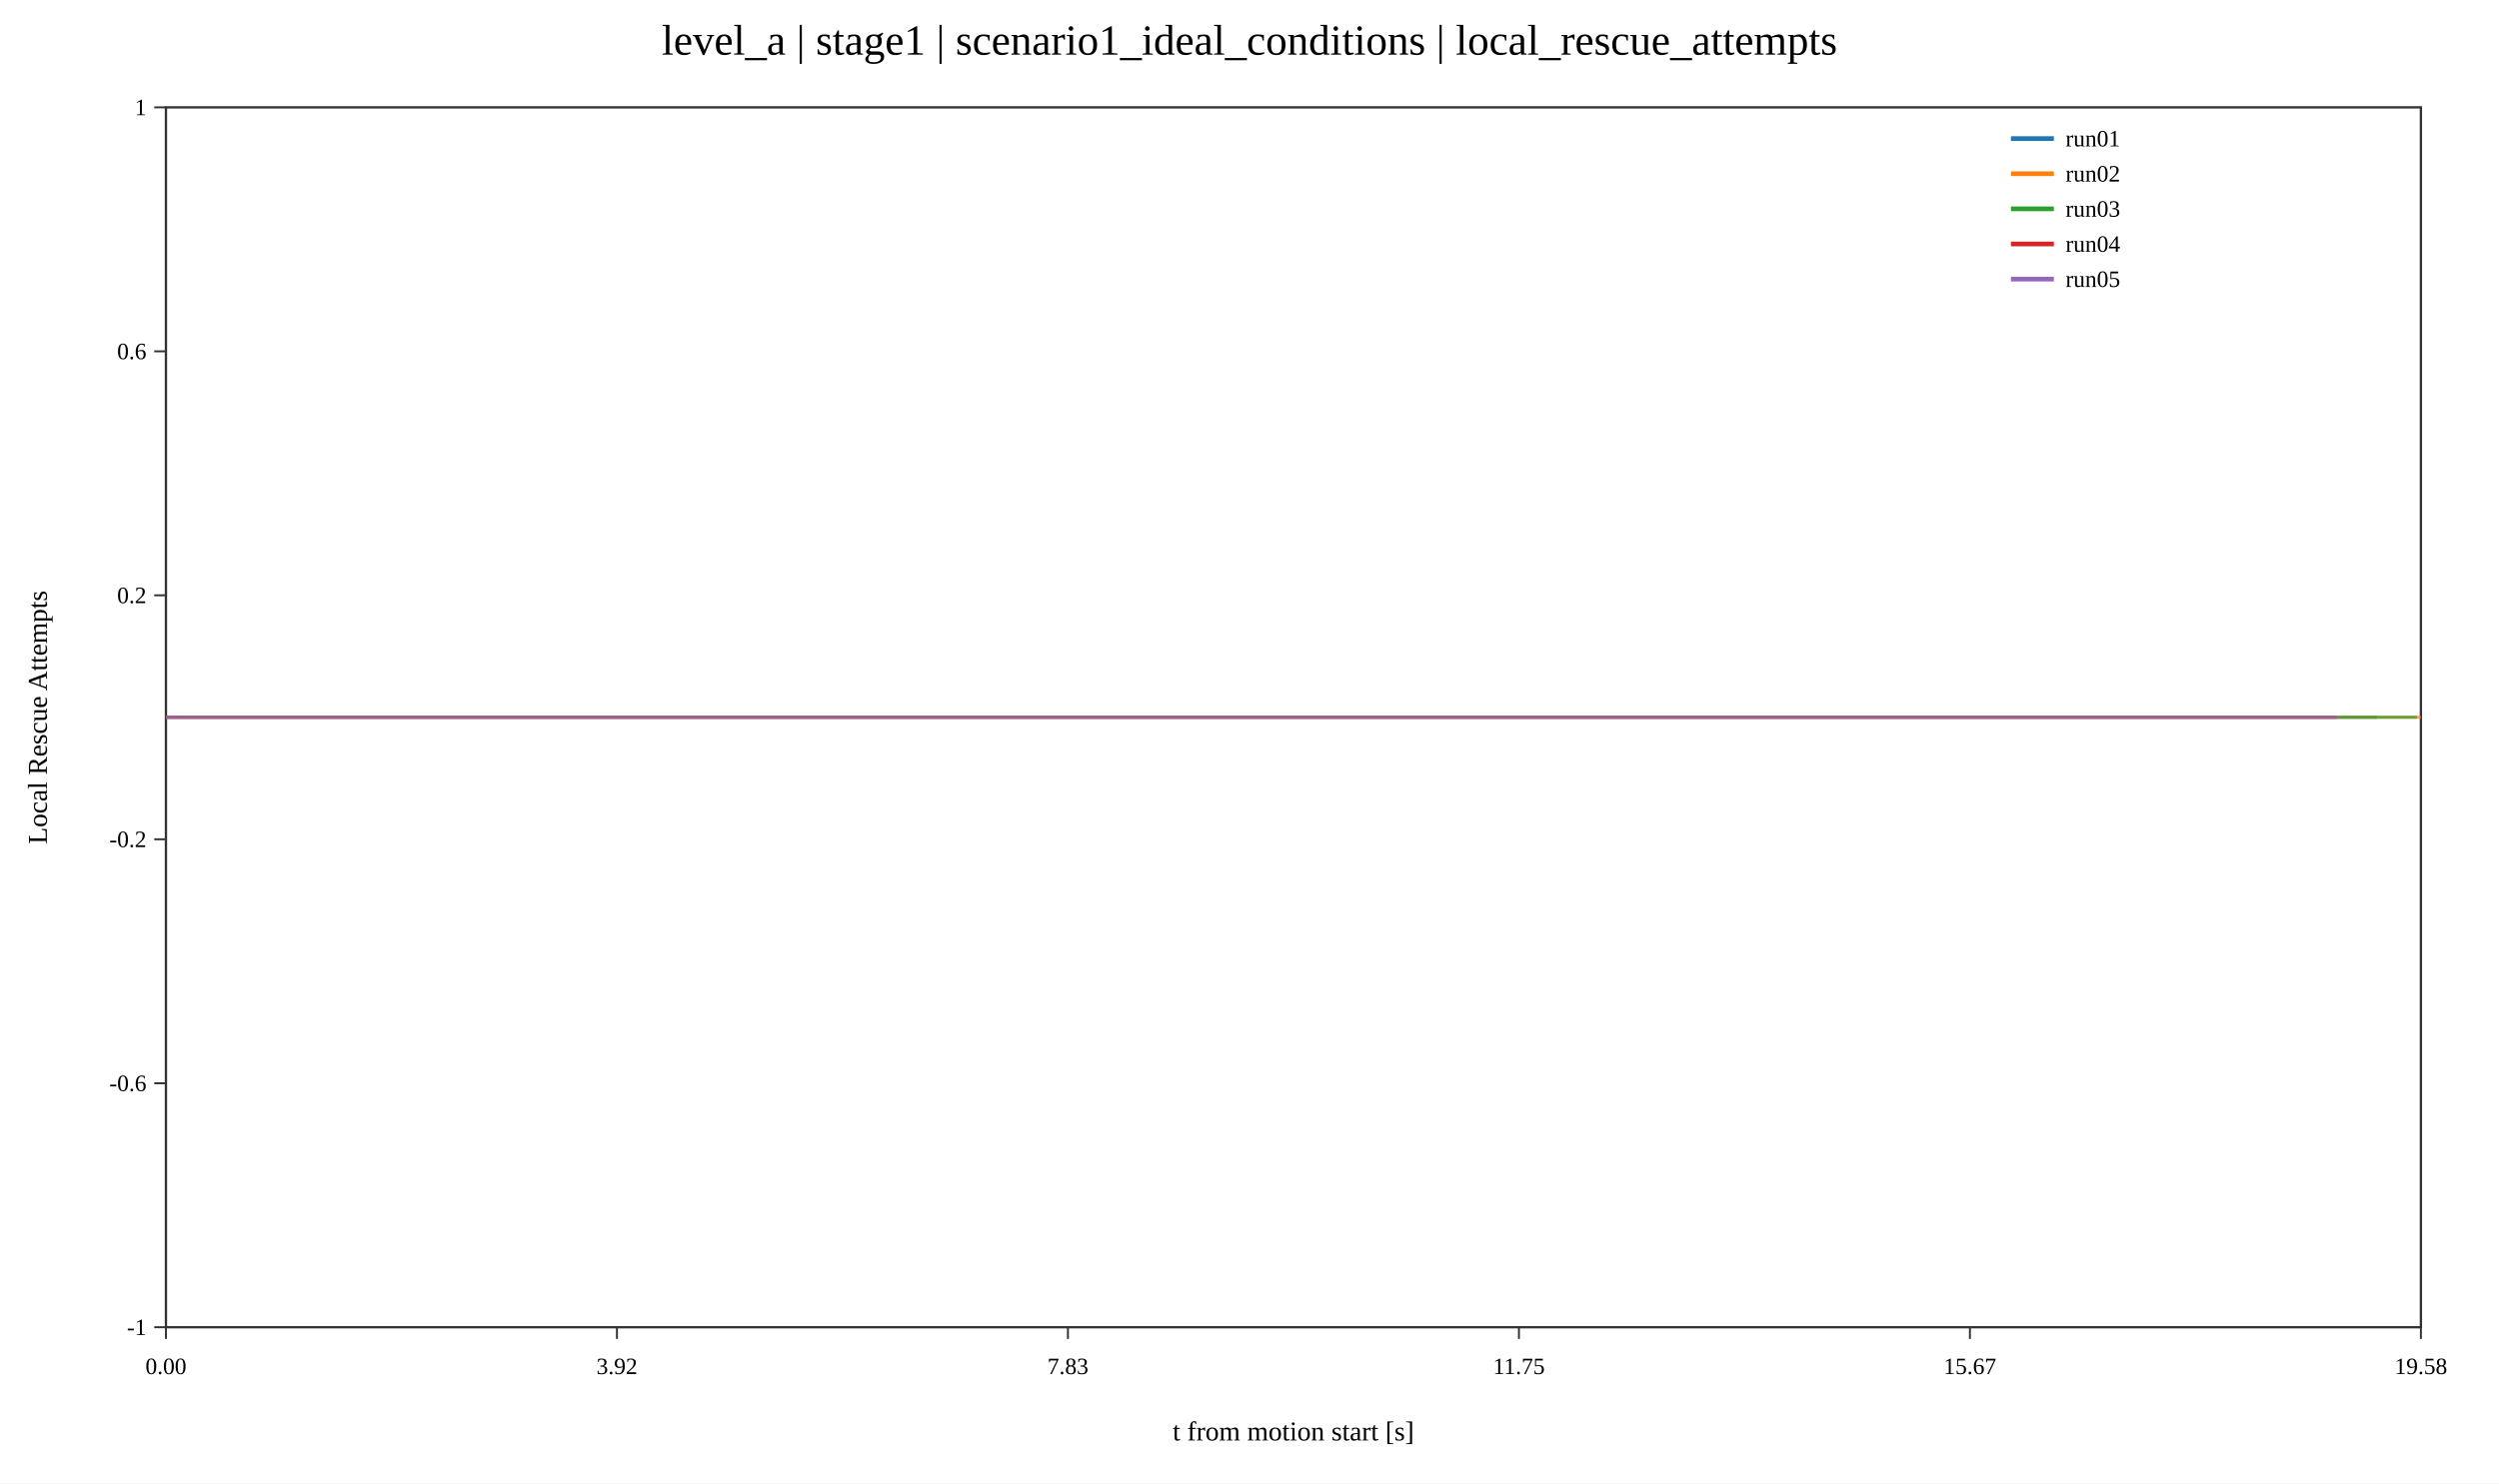
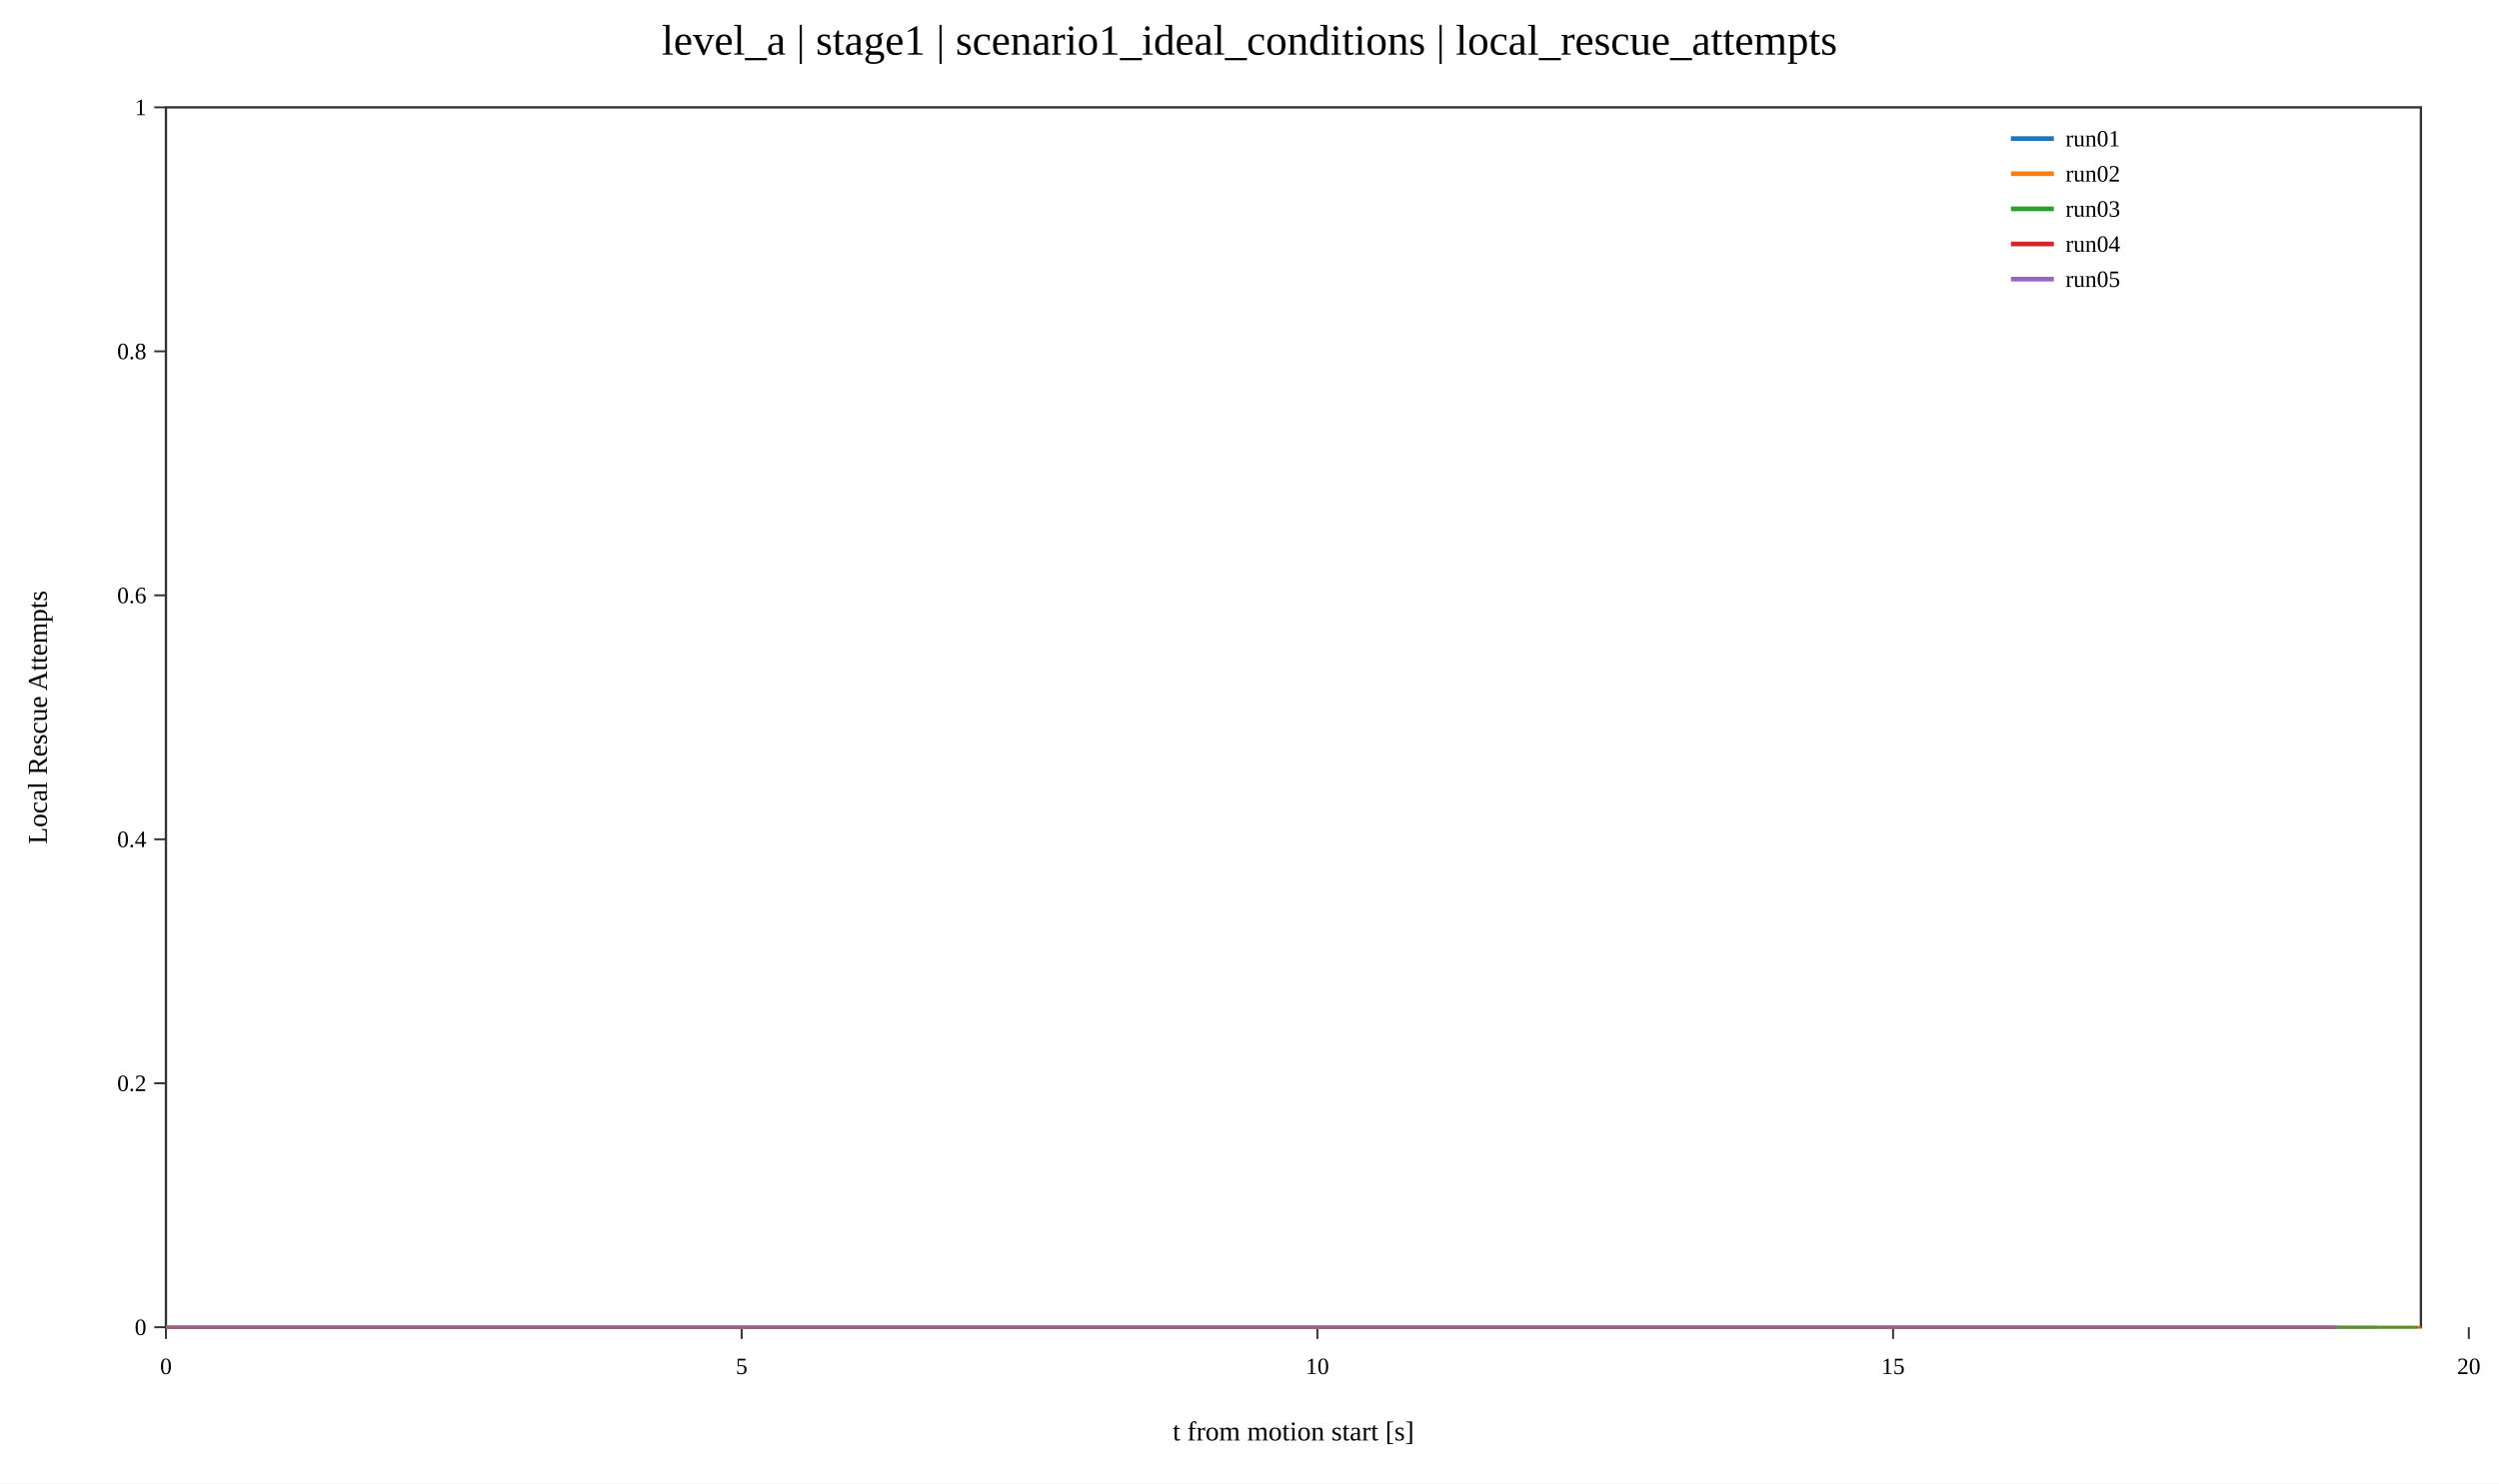
<svg xmlns="http://www.w3.org/2000/svg" width="1280" height="760">
  <rect x="0" y="0" width="100%" height="100%" fill="white" />
  <text x="640.0" y="28" text-anchor="middle" font-size="22">level_a | stage1 | scenario1_ideal_conditions | local_rescue_attempts</text>
  <rect x="85" y="55" width="1155" height="625" fill="none" stroke="#333" stroke-width="1.2" />
  <line x1="85.00" y1="680.00" x2="85.00" y2="686.00" stroke="#333" />
-   <text x="85.00" y="704.00" text-anchor="middle" font-size="12">0.00</text>
-   <line x1="316.00" y1="680.00" x2="316.00" y2="686.00" stroke="#333" />
-   <text x="316.00" y="704.00" text-anchor="middle" font-size="12">3.92</text>
-   <line x1="547.00" y1="680.00" x2="547.00" y2="686.00" stroke="#333" />
-   <text x="547.00" y="704.00" text-anchor="middle" font-size="12">7.83</text>
-   <line x1="778.00" y1="680.00" x2="778.00" y2="686.00" stroke="#333" />
-   <text x="778.00" y="704.00" text-anchor="middle" font-size="12">11.75</text>
-   <line x1="1009.00" y1="680.00" x2="1009.00" y2="686.00" stroke="#333" />
-   <text x="1009.00" y="704.00" text-anchor="middle" font-size="12">15.67</text>
-   <line x1="1240.00" y1="680.00" x2="1240.00" y2="686.00" stroke="#333" />
-   <text x="1240.00" y="704.00" text-anchor="middle" font-size="12">19.58</text>
+   <text x="85.00" y="704.00" text-anchor="middle" font-size="12">0</text>
+   <line x1="379.88" y1="680.00" x2="379.88" y2="686.00" stroke="#333" />
+   <text x="379.88" y="704.00" text-anchor="middle" font-size="12">5</text>
+   <line x1="674.77" y1="680.00" x2="674.77" y2="686.00" stroke="#333" />
+   <text x="674.77" y="704.00" text-anchor="middle" font-size="12">10</text>
+   <line x1="969.65" y1="680.00" x2="969.65" y2="686.00" stroke="#333" />
+   <text x="969.65" y="704.00" text-anchor="middle" font-size="12">15</text>
+   <line x1="1264.54" y1="680.00" x2="1264.54" y2="686.00" stroke="#333" />
+   <text x="1264.54" y="704.00" text-anchor="middle" font-size="12">20</text>
  <line x1="79.00" y1="680.00" x2="85.00" y2="680.00" stroke="#333" />
-   <text x="75.00" y="684.00" text-anchor="end" font-size="12">-1</text>
+   <text x="75.00" y="684.00" text-anchor="end" font-size="12">0</text>
  <line x1="79.00" y1="555.00" x2="85.00" y2="555.00" stroke="#333" />
-   <text x="75.00" y="559.00" text-anchor="end" font-size="12">-0.6</text>
+   <text x="75.00" y="559.00" text-anchor="end" font-size="12">0.2</text>
  <line x1="79.00" y1="430.00" x2="85.00" y2="430.00" stroke="#333" />
-   <text x="75.00" y="434.00" text-anchor="end" font-size="12">-0.2</text>
+   <text x="75.00" y="434.00" text-anchor="end" font-size="12">0.4</text>
  <line x1="79.00" y1="305.00" x2="85.00" y2="305.00" stroke="#333" />
-   <text x="75.00" y="309.00" text-anchor="end" font-size="12">0.2</text>
+   <text x="75.00" y="309.00" text-anchor="end" font-size="12">0.6</text>
  <line x1="79.00" y1="180.00" x2="85.00" y2="180.00" stroke="#333" />
-   <text x="75.00" y="184.00" text-anchor="end" font-size="12">0.6</text>
+   <text x="75.00" y="184.00" text-anchor="end" font-size="12">0.8</text>
  <line x1="79.00" y1="55.00" x2="85.00" y2="55.00" stroke="#333" />
  <text x="75.00" y="59.00" text-anchor="end" font-size="12">1</text>
-   <polyline points="85.00,367.50 105.87,367.50 126.77,367.50 147.73,367.50 168.66,367.50 189.59,367.50 210.60,367.50 231.54,367.50 252.43,367.50 273.34,367.50 294.29,367.50 315.22,367.50 336.35,367.50 358.00,367.50 379.02,367.50 399.96,367.50 420.84,367.50 441.76,367.50 463.14,367.50 484.09,367.50 504.98,367.50 525.92,367.50 546.80,367.50 567.75,367.50 588.63,367.50 609.51,367.50 630.42,367.50 651.38,367.50 672.44,367.50 693.59,367.50 714.59,367.50 735.56,367.50 756.53,367.50 777.46,367.50 798.43,367.50 819.32,367.50 840.26,367.50 861.35,367.50 882.28,367.50 903.22,367.50 924.13,367.50 945.39,367.50 966.39,367.50 987.61,367.50 1008.55,367.50 1029.45,367.50 1050.33,367.50 1071.25,367.50 1092.13,367.50 1113.03,367.50 1133.94,367.50 1154.84,367.50 1175.72,367.50 1196.62,367.50 1217.52,367.50" fill="none" stroke="#1f77b4" stroke-width="1.5" opacity="0.72" />
+   <polyline points="85.00,680.00 105.87,680.00 126.77,680.00 147.73,680.00 168.66,680.00 189.59,680.00 210.60,680.00 231.54,680.00 252.43,680.00 273.34,680.00 294.29,680.00 315.22,680.00 336.35,680.00 358.00,680.00 379.02,680.00 399.96,680.00 420.84,680.00 441.76,680.00 463.14,680.00 484.09,680.00 504.98,680.00 525.92,680.00 546.80,680.00 567.75,680.00 588.63,680.00 609.51,680.00 630.42,680.00 651.38,680.00 672.44,680.00 693.59,680.00 714.59,680.00 735.56,680.00 756.53,680.00 777.46,680.00 798.43,680.00 819.32,680.00 840.26,680.00 861.35,680.00 882.28,680.00 903.22,680.00 924.13,680.00 945.39,680.00 966.39,680.00 987.61,680.00 1008.55,680.00 1029.45,680.00 1050.33,680.00 1071.25,680.00 1092.13,680.00 1113.03,680.00 1133.94,680.00 1154.84,680.00 1175.72,680.00 1196.62,680.00 1217.52,680.00" fill="none" stroke="#1f77b4" stroke-width="1.5" opacity="0.72" />
  <line x1="1030" y1="71" x2="1052" y2="71" stroke="#1f77b4" stroke-width="2.4" />
  <text x="1058" y="75" font-size="12">run01</text>
-   <polyline points="85.00,367.50 105.95,367.50 126.83,367.50 148.21,367.50 169.12,367.50 190.02,367.50 210.92,367.50 231.85,367.50 252.74,367.50 273.64,367.50 295.11,367.50 316.22,367.50 337.27,367.50 358.27,367.50 379.65,367.50 400.61,367.50 421.51,367.50 442.48,367.50 463.45,367.50 484.45,367.50 505.51,367.50 526.37,367.50 547.23,367.50 568.46,367.50 589.37,367.50 610.29,367.50 631.22,367.50 652.11,367.50 674.21,367.50 695.13,367.50 716.00,367.50 736.89,367.50 757.80,367.50 778.72,367.50 799.59,367.50 820.47,367.50 841.45,367.50 862.39,367.50 883.31,367.50 904.26,367.50 925.19,367.50 946.14,367.50 967.44,367.50 988.40,367.50 1009.28,367.50 1030.33,367.50 1051.57,367.50 1072.48,367.50 1093.41,367.50 1114.36,367.50 1135.25,367.50 1156.15,367.50 1177.06,367.50 1198.10,367.50 1218.99,367.50 1240.00,367.50" fill="none" stroke="#ff7f0e" stroke-width="1.5" opacity="0.72" />
+   <polyline points="85.00,680.00 105.95,680.00 126.83,680.00 148.21,680.00 169.12,680.00 190.02,680.00 210.92,680.00 231.85,680.00 252.74,680.00 273.64,680.00 295.11,680.00 316.22,680.00 337.27,680.00 358.27,680.00 379.65,680.00 400.61,680.00 421.51,680.00 442.48,680.00 463.45,680.00 484.45,680.00 505.51,680.00 526.37,680.00 547.23,680.00 568.46,680.00 589.37,680.00 610.29,680.00 631.22,680.00 652.11,680.00 674.21,680.00 695.13,680.00 716.00,680.00 736.89,680.00 757.80,680.00 778.72,680.00 799.59,680.00 820.47,680.00 841.45,680.00 862.39,680.00 883.31,680.00 904.26,680.00 925.19,680.00 946.14,680.00 967.44,680.00 988.40,680.00 1009.28,680.00 1030.33,680.00 1051.57,680.00 1072.48,680.00 1093.41,680.00 1114.36,680.00 1135.25,680.00 1156.15,680.00 1177.06,680.00 1198.10,680.00 1218.99,680.00 1240.00,680.00" fill="none" stroke="#ff7f0e" stroke-width="1.5" opacity="0.72" />
  <line x1="1030" y1="89" x2="1052" y2="89" stroke="#ff7f0e" stroke-width="2.4" />
  <text x="1058" y="93" font-size="12">run02</text>
-   <polyline points="85.00,367.50 105.94,367.50 127.11,367.50 147.98,367.50 168.89,367.50 189.79,367.50 210.69,367.50 231.61,367.50 252.52,367.50 273.42,367.50 294.31,367.50 315.19,367.50 336.06,367.50 356.96,367.50 377.92,367.50 398.79,367.50 419.83,367.50 440.67,367.50 461.57,367.50 482.49,367.50 503.39,367.50 524.33,367.50 545.25,367.50 566.13,367.50 587.01,367.50 608.09,367.50 629.33,367.50 650.11,367.50 671.18,367.50 692.04,367.50 713.20,367.50 734.49,367.50 755.54,367.50 776.97,367.50 797.96,367.50 818.83,367.50 839.77,367.50 860.67,367.50 881.56,367.50 902.50,367.50 923.48,367.50 944.40,367.50 965.40,367.50 986.22,367.50 1007.32,367.50 1028.19,367.50 1049.07,367.50 1070.05,367.50 1091.33,367.50 1112.31,367.50 1133.25,367.50 1154.11,367.50 1175.09,367.50 1196.16,367.50 1217.11,367.50 1238.03,367.50" fill="none" stroke="#2ca02c" stroke-width="1.5" opacity="0.72" />
+   <polyline points="85.00,680.00 105.94,680.00 127.11,680.00 147.98,680.00 168.89,680.00 189.79,680.00 210.69,680.00 231.61,680.00 252.52,680.00 273.42,680.00 294.31,680.00 315.19,680.00 336.06,680.00 356.96,680.00 377.92,680.00 398.79,680.00 419.83,680.00 440.67,680.00 461.57,680.00 482.49,680.00 503.39,680.00 524.33,680.00 545.25,680.00 566.13,680.00 587.01,680.00 608.09,680.00 629.33,680.00 650.11,680.00 671.18,680.00 692.04,680.00 713.20,680.00 734.49,680.00 755.54,680.00 776.97,680.00 797.96,680.00 818.83,680.00 839.77,680.00 860.67,680.00 881.56,680.00 902.50,680.00 923.48,680.00 944.40,680.00 965.40,680.00 986.22,680.00 1007.32,680.00 1028.19,680.00 1049.07,680.00 1070.05,680.00 1091.33,680.00 1112.31,680.00 1133.25,680.00 1154.11,680.00 1175.09,680.00 1196.16,680.00 1217.11,680.00 1238.03,680.00" fill="none" stroke="#2ca02c" stroke-width="1.5" opacity="0.72" />
  <line x1="1030" y1="107" x2="1052" y2="107" stroke="#2ca02c" stroke-width="2.4" />
  <text x="1058" y="111" font-size="12">run03</text>
-   <polyline points="85.00,367.50 105.96,367.50 126.91,367.50 147.89,367.50 168.76,367.50 189.66,367.50 210.58,367.50 231.58,367.50 252.50,367.50 273.40,367.50 294.29,367.50 315.23,367.50 336.15,367.50 357.12,367.50 378.32,367.50 399.19,367.50 420.08,367.50 441.16,367.50 462.55,367.50 483.44,367.50 504.51,367.50 525.47,367.50 546.40,367.50 567.41,367.50 588.44,367.50 609.32,367.50 631.04,367.50 651.94,367.50 673.01,367.50 694.10,367.50 714.98,367.50 735.89,367.50 756.79,367.50 777.70,367.50 798.56,367.50 819.46,367.50 840.37,367.50 861.27,367.50 882.18,367.50 903.07,367.50 924.03,367.50 945.04,367.50 966.22,367.50 987.23,367.50 1008.12,367.50 1029.06,367.50 1049.96,367.50 1070.95,367.50 1091.91,367.50 1112.81,367.50 1133.70,367.50 1154.59,367.50 1175.49,367.50 1196.39,367.50" fill="none" stroke="#d62728" stroke-width="1.5" opacity="0.72" />
+   <polyline points="85.00,680.00 105.96,680.00 126.91,680.00 147.89,680.00 168.76,680.00 189.66,680.00 210.58,680.00 231.58,680.00 252.50,680.00 273.40,680.00 294.29,680.00 315.23,680.00 336.15,680.00 357.12,680.00 378.32,680.00 399.19,680.00 420.08,680.00 441.16,680.00 462.55,680.00 483.44,680.00 504.51,680.00 525.47,680.00 546.40,680.00 567.41,680.00 588.44,680.00 609.32,680.00 631.04,680.00 651.94,680.00 673.01,680.00 694.10,680.00 714.98,680.00 735.89,680.00 756.79,680.00 777.70,680.00 798.56,680.00 819.46,680.00 840.37,680.00 861.27,680.00 882.18,680.00 903.07,680.00 924.03,680.00 945.04,680.00 966.22,680.00 987.23,680.00 1008.12,680.00 1029.06,680.00 1049.96,680.00 1070.95,680.00 1091.91,680.00 1112.81,680.00 1133.70,680.00 1154.59,680.00 1175.49,680.00 1196.39,680.00" fill="none" stroke="#d62728" stroke-width="1.5" opacity="0.72" />
  <line x1="1030" y1="125" x2="1052" y2="125" stroke="#d62728" stroke-width="2.4" />
  <text x="1058" y="129" font-size="12">run04</text>
-   <polyline points="85.00,367.50 105.88,367.50 126.84,367.50 147.73,367.50 168.66,367.50 189.57,367.50 210.52,367.50 231.44,367.50 252.43,367.50 273.34,367.50 294.35,367.50 315.34,367.50 336.61,367.50 357.55,367.50 378.48,367.50 399.46,367.50 420.50,367.50 441.44,367.50 462.23,367.50 483.07,367.50 503.87,367.50 524.70,367.50 546.00,367.50 567.00,367.50 588.00,367.50 609.87,367.50 631.11,367.50 652.12,367.50 673.07,367.50 694.01,367.50 714.86,367.50 735.76,367.50 757.23,367.50 778.12,367.50 798.99,367.50 819.88,367.50 840.83,367.50 861.73,367.50 882.68,367.50 903.59,367.50 924.90,367.50 946.01,367.50 966.89,367.50 988.05,367.50 1008.93,367.50 1029.83,367.50 1050.83,367.50 1071.84,367.50 1092.72,367.50 1113.85,367.50 1134.65,367.50 1155.62,367.50 1176.58,367.50 1197.52,367.50" fill="none" stroke="#9467bd" stroke-width="1.5" opacity="0.72" />
+   <polyline points="85.00,680.00 105.88,680.00 126.84,680.00 147.73,680.00 168.66,680.00 189.57,680.00 210.52,680.00 231.44,680.00 252.43,680.00 273.34,680.00 294.35,680.00 315.34,680.00 336.61,680.00 357.55,680.00 378.48,680.00 399.46,680.00 420.50,680.00 441.44,680.00 462.23,680.00 483.07,680.00 503.87,680.00 524.70,680.00 546.00,680.00 567.00,680.00 588.00,680.00 609.87,680.00 631.11,680.00 652.12,680.00 673.07,680.00 694.01,680.00 714.86,680.00 735.76,680.00 757.23,680.00 778.12,680.00 798.99,680.00 819.88,680.00 840.83,680.00 861.73,680.00 882.68,680.00 903.59,680.00 924.90,680.00 946.01,680.00 966.89,680.00 988.05,680.00 1008.93,680.00 1029.83,680.00 1050.83,680.00 1071.84,680.00 1092.72,680.00 1113.85,680.00 1134.65,680.00 1155.62,680.00 1176.58,680.00 1197.52,680.00" fill="none" stroke="#9467bd" stroke-width="1.5" opacity="0.72" />
  <line x1="1030" y1="143" x2="1052" y2="143" stroke="#9467bd" stroke-width="2.4" />
  <text x="1058" y="147" font-size="12">run05</text>
  <text x="662.5" y="738.0" text-anchor="middle" font-size="14">t from motion start [s]</text>
  <text x="24" y="367.5" font-size="14" transform="rotate(-90 24,367.5)" text-anchor="middle">Local Rescue Attempts</text>
</svg>
